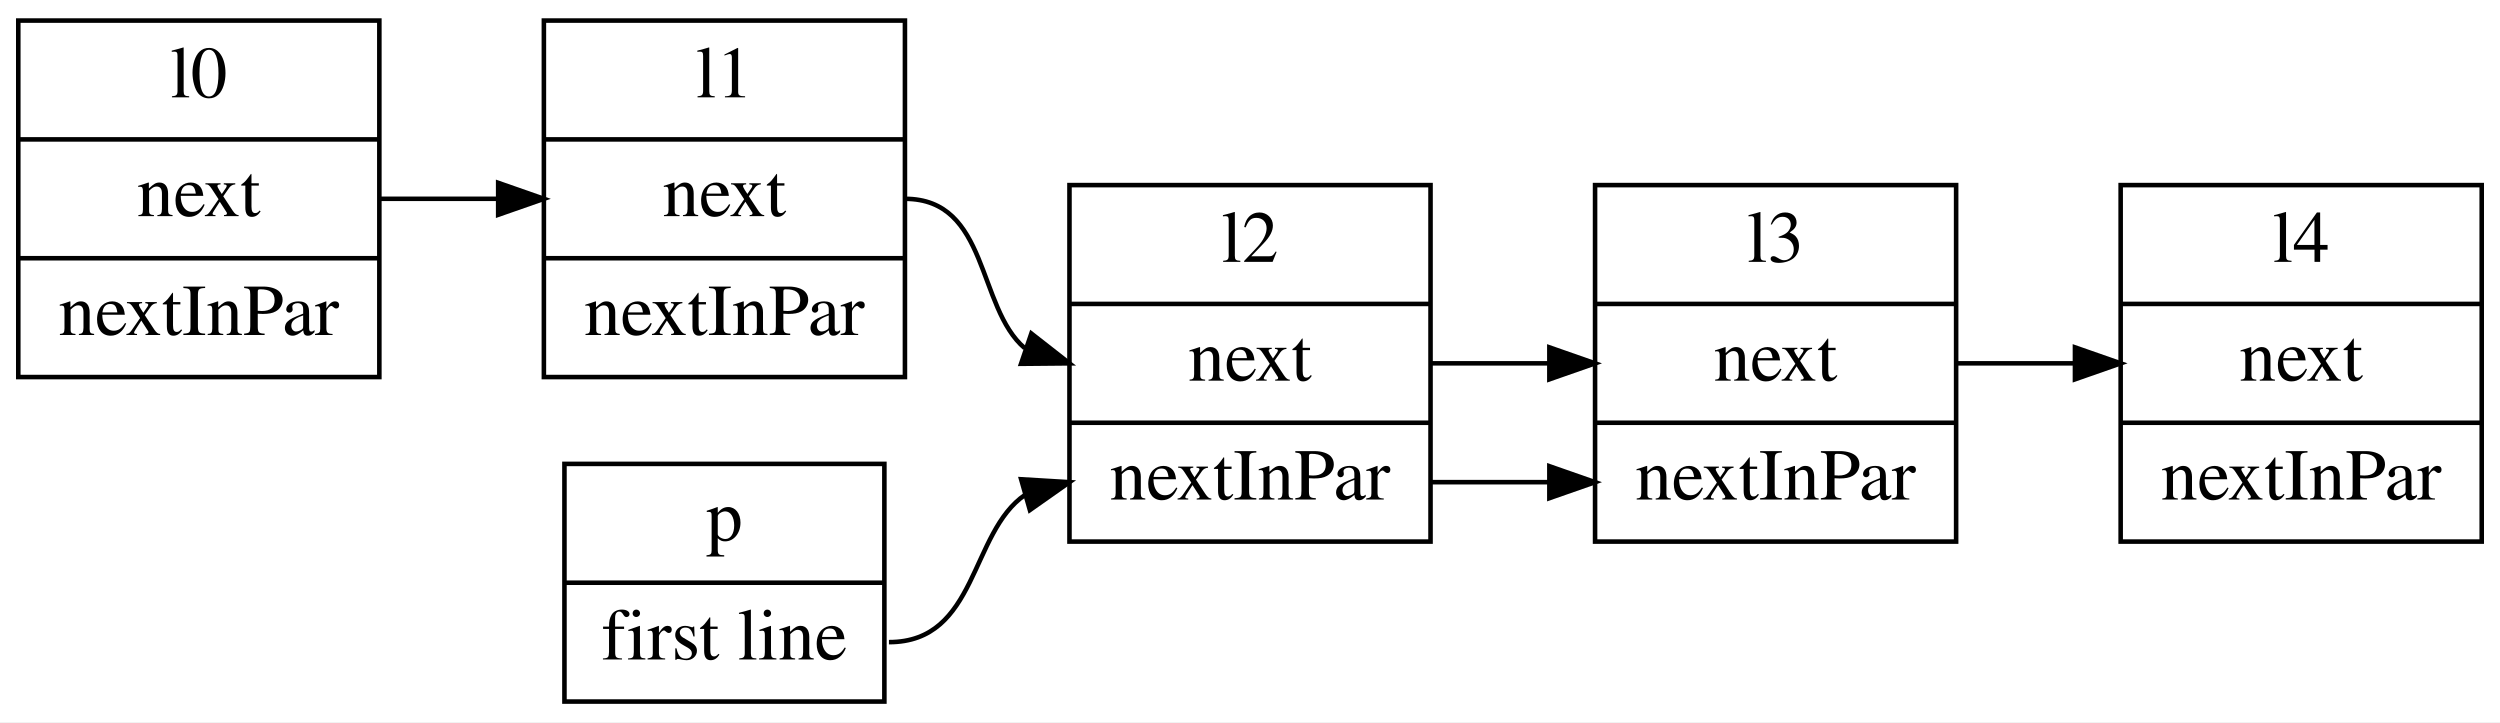
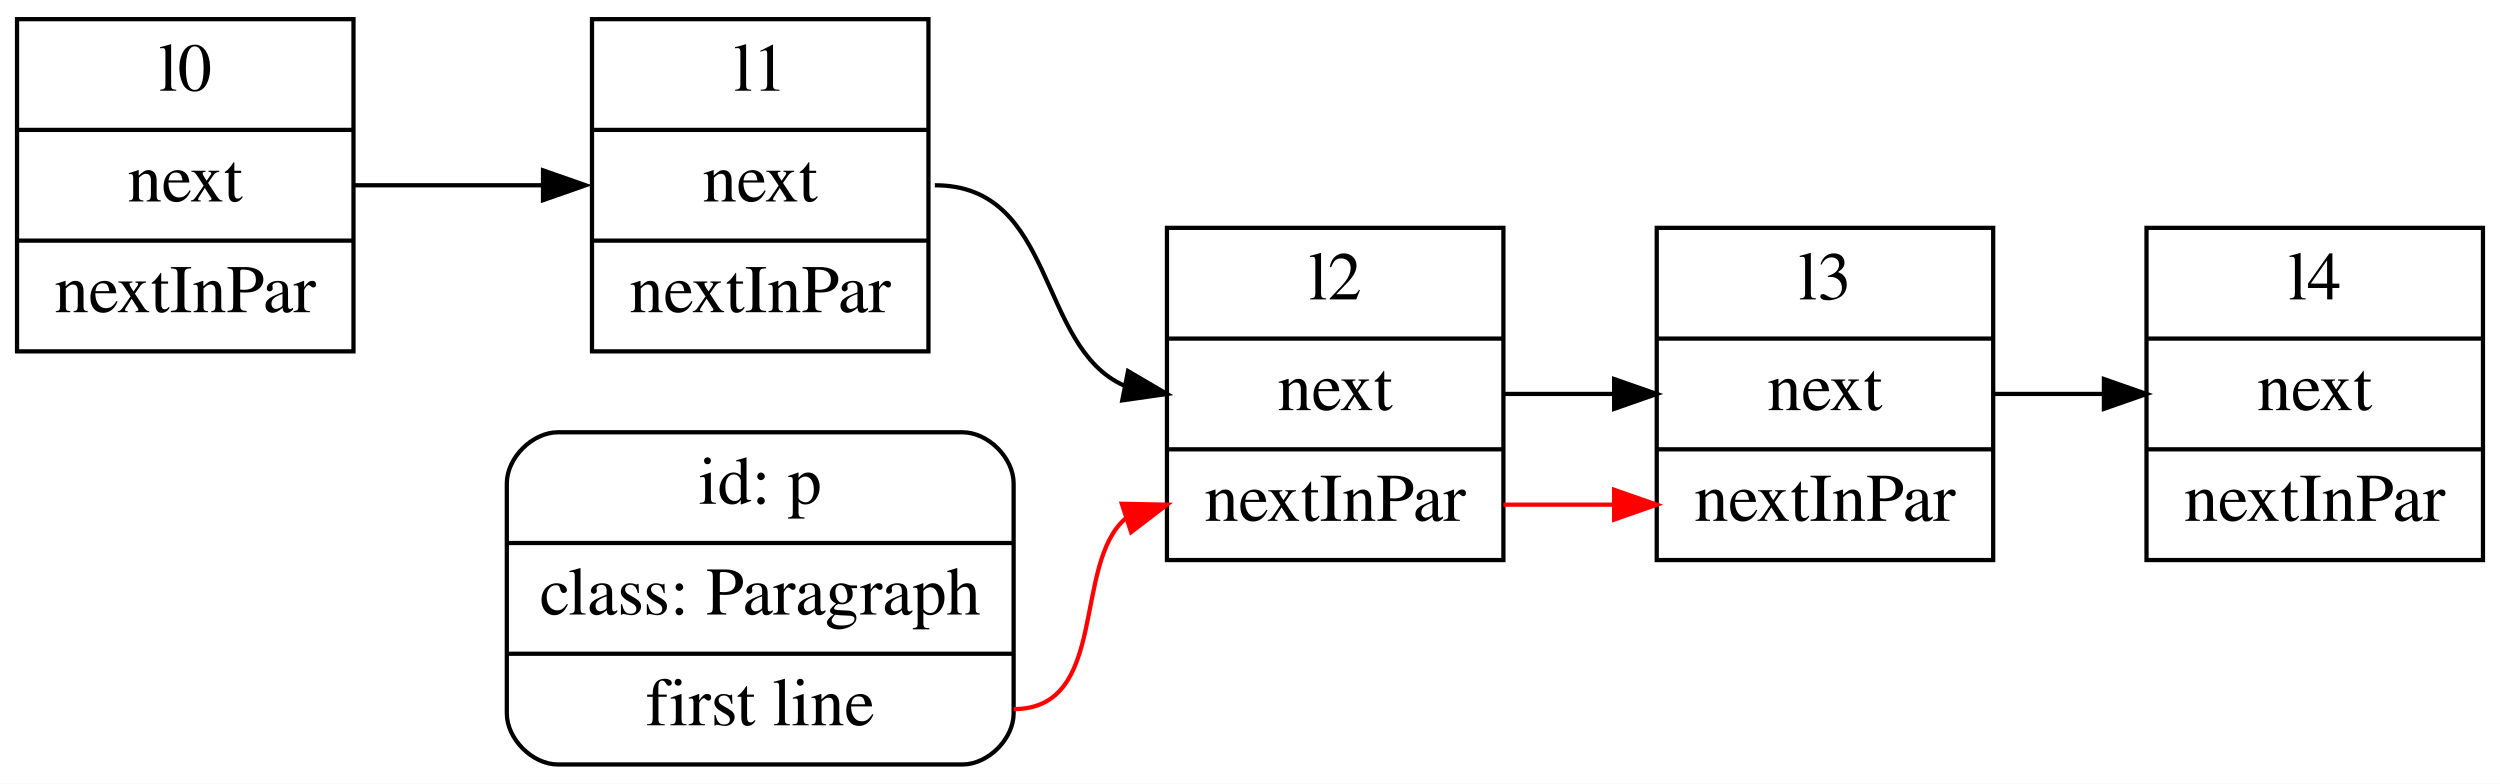
- <svg xmlns="http://www.w3.org/2000/svg" viewBox="0.00 0.00 547.00 158.00">
-   <g id="graph0" class="graph" transform="scale(1 1) rotate(0) translate(4 154)">
-     <polygon fill="white" stroke="none" points="-4,4 -4,-154 543,-154 543,4 -4,4" />
+ <svg xmlns="http://www.w3.org/2000/svg" viewBox="0.00 0.00 587.00 184.00">
+   <g id="graph0" class="graph" transform="scale(1 1) rotate(0) translate(4 180)">
+     <polygon fill="white" stroke="none" points="-4,4 -4,-180 583,-180 583,4 -4,4" />
    <g id="node1" class="node">
-       <polygon fill="none" stroke="black" points="-5.68434e-14,-71.5 -5.68434e-14,-149.5 79,-149.5 79,-71.5 -5.68434e-14,-71.5" />
-       <text text-anchor="middle" x="39.5" y="-132.7" font-family="Times,serif" font-size="16.00">l0</text>
-       <polyline fill="none" stroke="black" points="-5.68434e-14,-123.5 79,-123.5 " />
-       <text text-anchor="middle" x="39.5" y="-106.7" font-family="Times,serif" font-size="16.00">next</text>
-       <polyline fill="none" stroke="black" points="-5.68434e-14,-97.5 79,-97.5 " />
-       <text text-anchor="middle" x="39.5" y="-80.7" font-family="Times,serif" font-size="16.00">nextInPar</text>
+       <polygon fill="none" stroke="black" points="0,-97.5 0,-175.5 79,-175.5 79,-97.5 0,-97.5" />
+       <text text-anchor="middle" x="39.5" y="-158.7" font-family="Times,serif" font-size="16.00">l0</text>
+       <polyline fill="none" stroke="black" points="0,-149.5 79,-149.5 " />
+       <text text-anchor="middle" x="39.5" y="-132.7" font-family="Times,serif" font-size="16.00">next</text>
+       <polyline fill="none" stroke="black" points="0,-123.5 79,-123.5 " />
+       <text text-anchor="middle" x="39.5" y="-106.7" font-family="Times,serif" font-size="16.00">nextInPar</text>
    </g>
    <g id="node2" class="node">
-       <polygon fill="none" stroke="black" points="115,-71.5 115,-149.5 194,-149.5 194,-71.5 115,-71.5" />
-       <text text-anchor="middle" x="154.5" y="-132.7" font-family="Times,serif" font-size="16.00">l1</text>
-       <polyline fill="none" stroke="black" points="115,-123.5 194,-123.5 " />
-       <text text-anchor="middle" x="154.5" y="-106.7" font-family="Times,serif" font-size="16.00">next</text>
-       <polyline fill="none" stroke="black" points="115,-97.5 194,-97.5 " />
-       <text text-anchor="middle" x="154.5" y="-80.7" font-family="Times,serif" font-size="16.00">nextInPar</text>
+       <polygon fill="none" stroke="black" points="135,-97.5 135,-175.5 214,-175.5 214,-97.5 135,-97.5" />
+       <text text-anchor="middle" x="174.5" y="-158.7" font-family="Times,serif" font-size="16.00">l1</text>
+       <polyline fill="none" stroke="black" points="135,-149.5 214,-149.5 " />
+       <text text-anchor="middle" x="174.5" y="-132.7" font-family="Times,serif" font-size="16.00">next</text>
+       <polyline fill="none" stroke="black" points="135,-123.5 214,-123.5 " />
+       <text text-anchor="middle" x="174.5" y="-106.7" font-family="Times,serif" font-size="16.00">nextInPar</text>
    </g>
    <g id="edge1" class="edge">
-       <path fill="none" stroke="black" d="M79,-110.5C91,-110.5 96.25,-110.5 104.875,-110.5" />
-       <polygon fill="black" stroke="black" points="105,-114 115,-110.5 105,-107 105,-114" />
+       <path fill="none" stroke="black" d="M79,-136.5C99.438,-136.5 106.942,-136.5 123.338,-136.5" />
+       <polygon fill="black" stroke="black" points="123.5,-140 133.5,-136.5 123.5,-133 123.5,-140" />
    </g>
    <g id="node3" class="node">
-       <polygon fill="none" stroke="black" points="230,-35.5 230,-113.5 309,-113.5 309,-35.5 230,-35.5" />
-       <text text-anchor="middle" x="269.5" y="-96.7" font-family="Times,serif" font-size="16.00">l2</text>
-       <polyline fill="none" stroke="black" points="230,-87.5 309,-87.5 " />
-       <text text-anchor="middle" x="269.5" y="-70.7" font-family="Times,serif" font-size="16.00">next</text>
-       <polyline fill="none" stroke="black" points="230,-61.5 309,-61.5 " />
-       <text text-anchor="middle" x="269.5" y="-44.7" font-family="Times,serif" font-size="16.00">nextInPar</text>
+       <polygon fill="none" stroke="black" points="270,-48.5 270,-126.5 349,-126.5 349,-48.5 270,-48.5" />
+       <text text-anchor="middle" x="309.5" y="-109.7" font-family="Times,serif" font-size="16.00">l2</text>
+       <polyline fill="none" stroke="black" points="270,-100.5 349,-100.5 " />
+       <text text-anchor="middle" x="309.5" y="-83.7" font-family="Times,serif" font-size="16.00">next</text>
+       <polyline fill="none" stroke="black" points="270,-74.5 349,-74.5 " />
+       <text text-anchor="middle" x="309.5" y="-57.7" font-family="Times,serif" font-size="16.00">nextInPar</text>
    </g>
    <g id="edge2" class="edge">
-       <path fill="none" stroke="black" d="M194,-110.5C212.385,-110.5 209.722,-86.734 220.214,-77.822" />
-       <polygon fill="black" stroke="black" points="221.656,-81.029 230,-74.5 219.406,-74.401 221.656,-81.029" />
+       <path fill="none" stroke="black" d="M215.5,-136.5C244.128,-136.5 239.372,-98.649 259.915,-89.481" />
+       <polygon fill="black" stroke="black" points="260.862,-92.862 270,-87.5 259.513,-85.994 260.862,-92.862" />
    </g>
    <g id="node4" class="node">
-       <polygon fill="none" stroke="black" points="345,-35.5 345,-113.5 424,-113.5 424,-35.5 345,-35.5" />
-       <text text-anchor="middle" x="384.5" y="-96.7" font-family="Times,serif" font-size="16.00">l3</text>
-       <polyline fill="none" stroke="black" points="345,-87.5 424,-87.5 " />
-       <text text-anchor="middle" x="384.5" y="-70.7" font-family="Times,serif" font-size="16.00">next</text>
-       <polyline fill="none" stroke="black" points="345,-61.5 424,-61.5 " />
-       <text text-anchor="middle" x="384.5" y="-44.7" font-family="Times,serif" font-size="16.00">nextInPar</text>
+       <polygon fill="none" stroke="black" points="385,-48.5 385,-126.5 464,-126.5 464,-48.5 385,-48.5" />
+       <text text-anchor="middle" x="424.5" y="-109.7" font-family="Times,serif" font-size="16.00">l3</text>
+       <polyline fill="none" stroke="black" points="385,-100.5 464,-100.5 " />
+       <text text-anchor="middle" x="424.5" y="-83.7" font-family="Times,serif" font-size="16.00">next</text>
+       <polyline fill="none" stroke="black" points="385,-74.5 464,-74.5 " />
+       <text text-anchor="middle" x="424.5" y="-57.7" font-family="Times,serif" font-size="16.00">nextInPar</text>
    </g>
    <g id="edge3" class="edge">
-       <path fill="none" stroke="black" d="M309,-74.5C321,-74.5 326.25,-74.5 334.875,-74.5" />
-       <polygon fill="black" stroke="black" points="335,-78 345,-74.5 335,-71 335,-78" />
+       <path fill="none" stroke="black" d="M349,-87.5C361,-87.5 366.25,-87.5 374.875,-87.5" />
+       <polygon fill="black" stroke="black" points="375,-91 385,-87.5 375,-84 375,-91" />
    </g>
    <g id="edge6" class="edge">
-       <path fill="none" stroke="black" d="M309,-48.5C321,-48.5 326.25,-48.5 334.875,-48.5" />
-       <polygon fill="black" stroke="black" points="335,-52 345,-48.5 335,-45 335,-52" />
+       <path fill="none" stroke="red" d="M349,-61.5C361,-61.5 366.25,-61.5 374.875,-61.5" />
+       <polygon fill="red" stroke="red" points="375,-65 385,-61.5 375,-58 375,-65" />
    </g>
    <g id="node5" class="node">
-       <polygon fill="none" stroke="black" points="460,-35.5 460,-113.5 539,-113.5 539,-35.5 460,-35.5" />
-       <text text-anchor="middle" x="499.5" y="-96.7" font-family="Times,serif" font-size="16.00">l4</text>
-       <polyline fill="none" stroke="black" points="460,-87.5 539,-87.5 " />
-       <text text-anchor="middle" x="499.5" y="-70.7" font-family="Times,serif" font-size="16.00">next</text>
-       <polyline fill="none" stroke="black" points="460,-61.5 539,-61.5 " />
-       <text text-anchor="middle" x="499.5" y="-44.7" font-family="Times,serif" font-size="16.00">nextInPar</text>
+       <polygon fill="none" stroke="black" points="500,-48.5 500,-126.5 579,-126.5 579,-48.5 500,-48.5" />
+       <text text-anchor="middle" x="539.5" y="-109.7" font-family="Times,serif" font-size="16.00">l4</text>
+       <polyline fill="none" stroke="black" points="500,-100.5 579,-100.5 " />
+       <text text-anchor="middle" x="539.5" y="-83.7" font-family="Times,serif" font-size="16.00">next</text>
+       <polyline fill="none" stroke="black" points="500,-74.5 579,-74.5 " />
+       <text text-anchor="middle" x="539.5" y="-57.7" font-family="Times,serif" font-size="16.00">nextInPar</text>
    </g>
    <g id="edge4" class="edge">
-       <path fill="none" stroke="black" d="M424,-74.5C436,-74.5 441.25,-74.5 449.875,-74.5" />
-       <polygon fill="black" stroke="black" points="450,-78 460,-74.5 450,-71 450,-78" />
+       <path fill="none" stroke="black" d="M464,-87.5C476,-87.5 481.25,-87.5 489.875,-87.5" />
+       <polygon fill="black" stroke="black" points="490,-91 500,-87.5 490,-84 490,-91" />
    </g>
    <g id="node6" class="node">
-       <polygon fill="none" stroke="black" points="119.5,-0.5 119.5,-52.5 189.5,-52.5 189.5,-0.5 119.5,-0.5" />
-       <text text-anchor="middle" x="154.5" y="-35.7" font-family="Times,serif" font-size="16.00">p</text>
-       <polyline fill="none" stroke="black" points="119.5,-26.5 189.5,-26.5 " />
-       <text text-anchor="middle" x="154.5" y="-9.7" font-family="Times,serif" font-size="16.00">first line</text>
+       <path fill="none" stroke="black" d="M127,-0.5C127,-0.5 222,-0.5 222,-0.5 228,-0.5 234,-6.5 234,-12.5 234,-12.5 234,-66.5 234,-66.5 234,-72.5 228,-78.5 222,-78.5 222,-78.5 127,-78.5 127,-78.5 121,-78.5 115,-72.5 115,-66.5 115,-66.5 115,-12.5 115,-12.5 115,-6.5 121,-0.5 127,-0.5" />
+       <text text-anchor="middle" x="174.5" y="-61.7" font-family="Times,serif" font-size="16.00">id: p</text>
+       <polyline fill="none" stroke="black" points="115,-52.5 234,-52.5 " />
+       <text text-anchor="middle" x="174.5" y="-35.7" font-family="Times,serif" font-size="16.00">class: Paragraph</text>
+       <polyline fill="none" stroke="black" points="115,-26.5 234,-26.5 " />
+       <text text-anchor="middle" x="174.5" y="-9.7" font-family="Times,serif" font-size="16.00">first line</text>
    </g>
    <g id="edge5" class="edge">
-       <path fill="none" stroke="black" d="M190.5,-13.5C209.924,-13.5 208.18,-37.503 220.328,-45.754" />
-       <polygon fill="black" stroke="black" points="219.424,-49.135 230,-48.5 221.336,-42.402 219.424,-49.135" />
+       <path fill="none" stroke="red" d="M234,-13.5C256.5,-13.5 247.676,-47.672 260.387,-58.351" />
+       <polygon fill="red" stroke="red" points="259.407,-61.713 270,-61.5 261.587,-55.06 259.407,-61.713" />
    </g>
  </g>
</svg>
